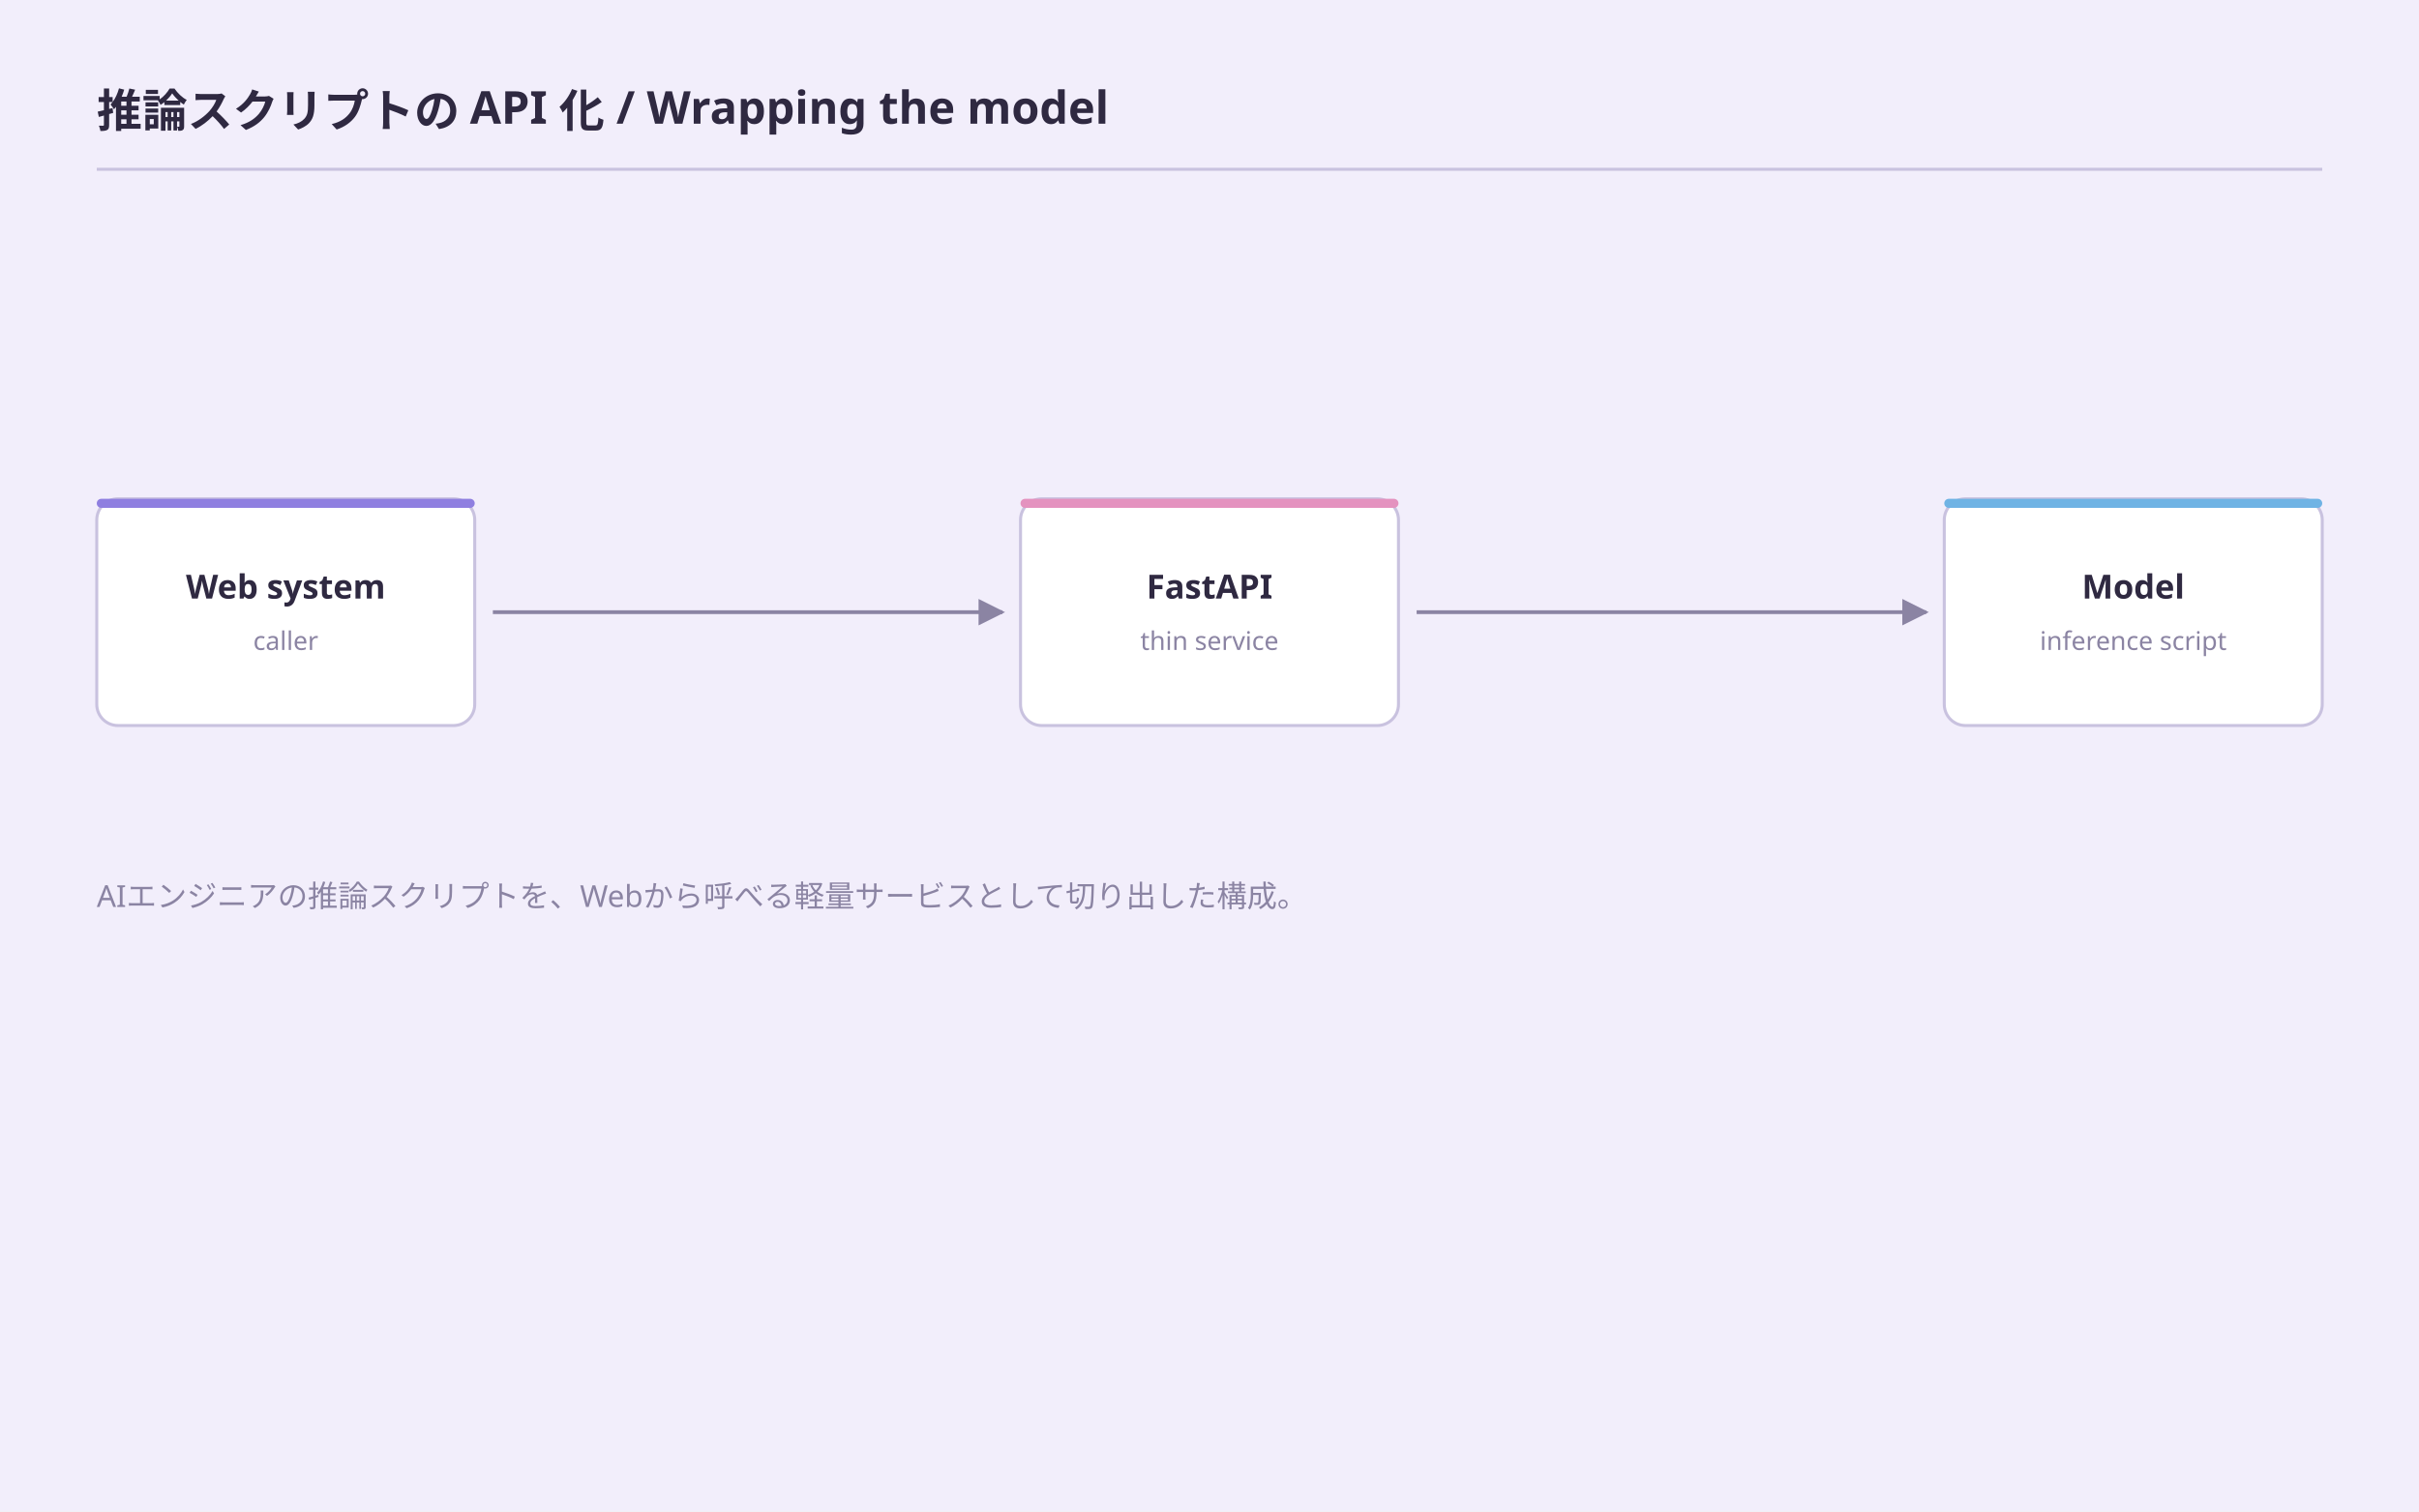
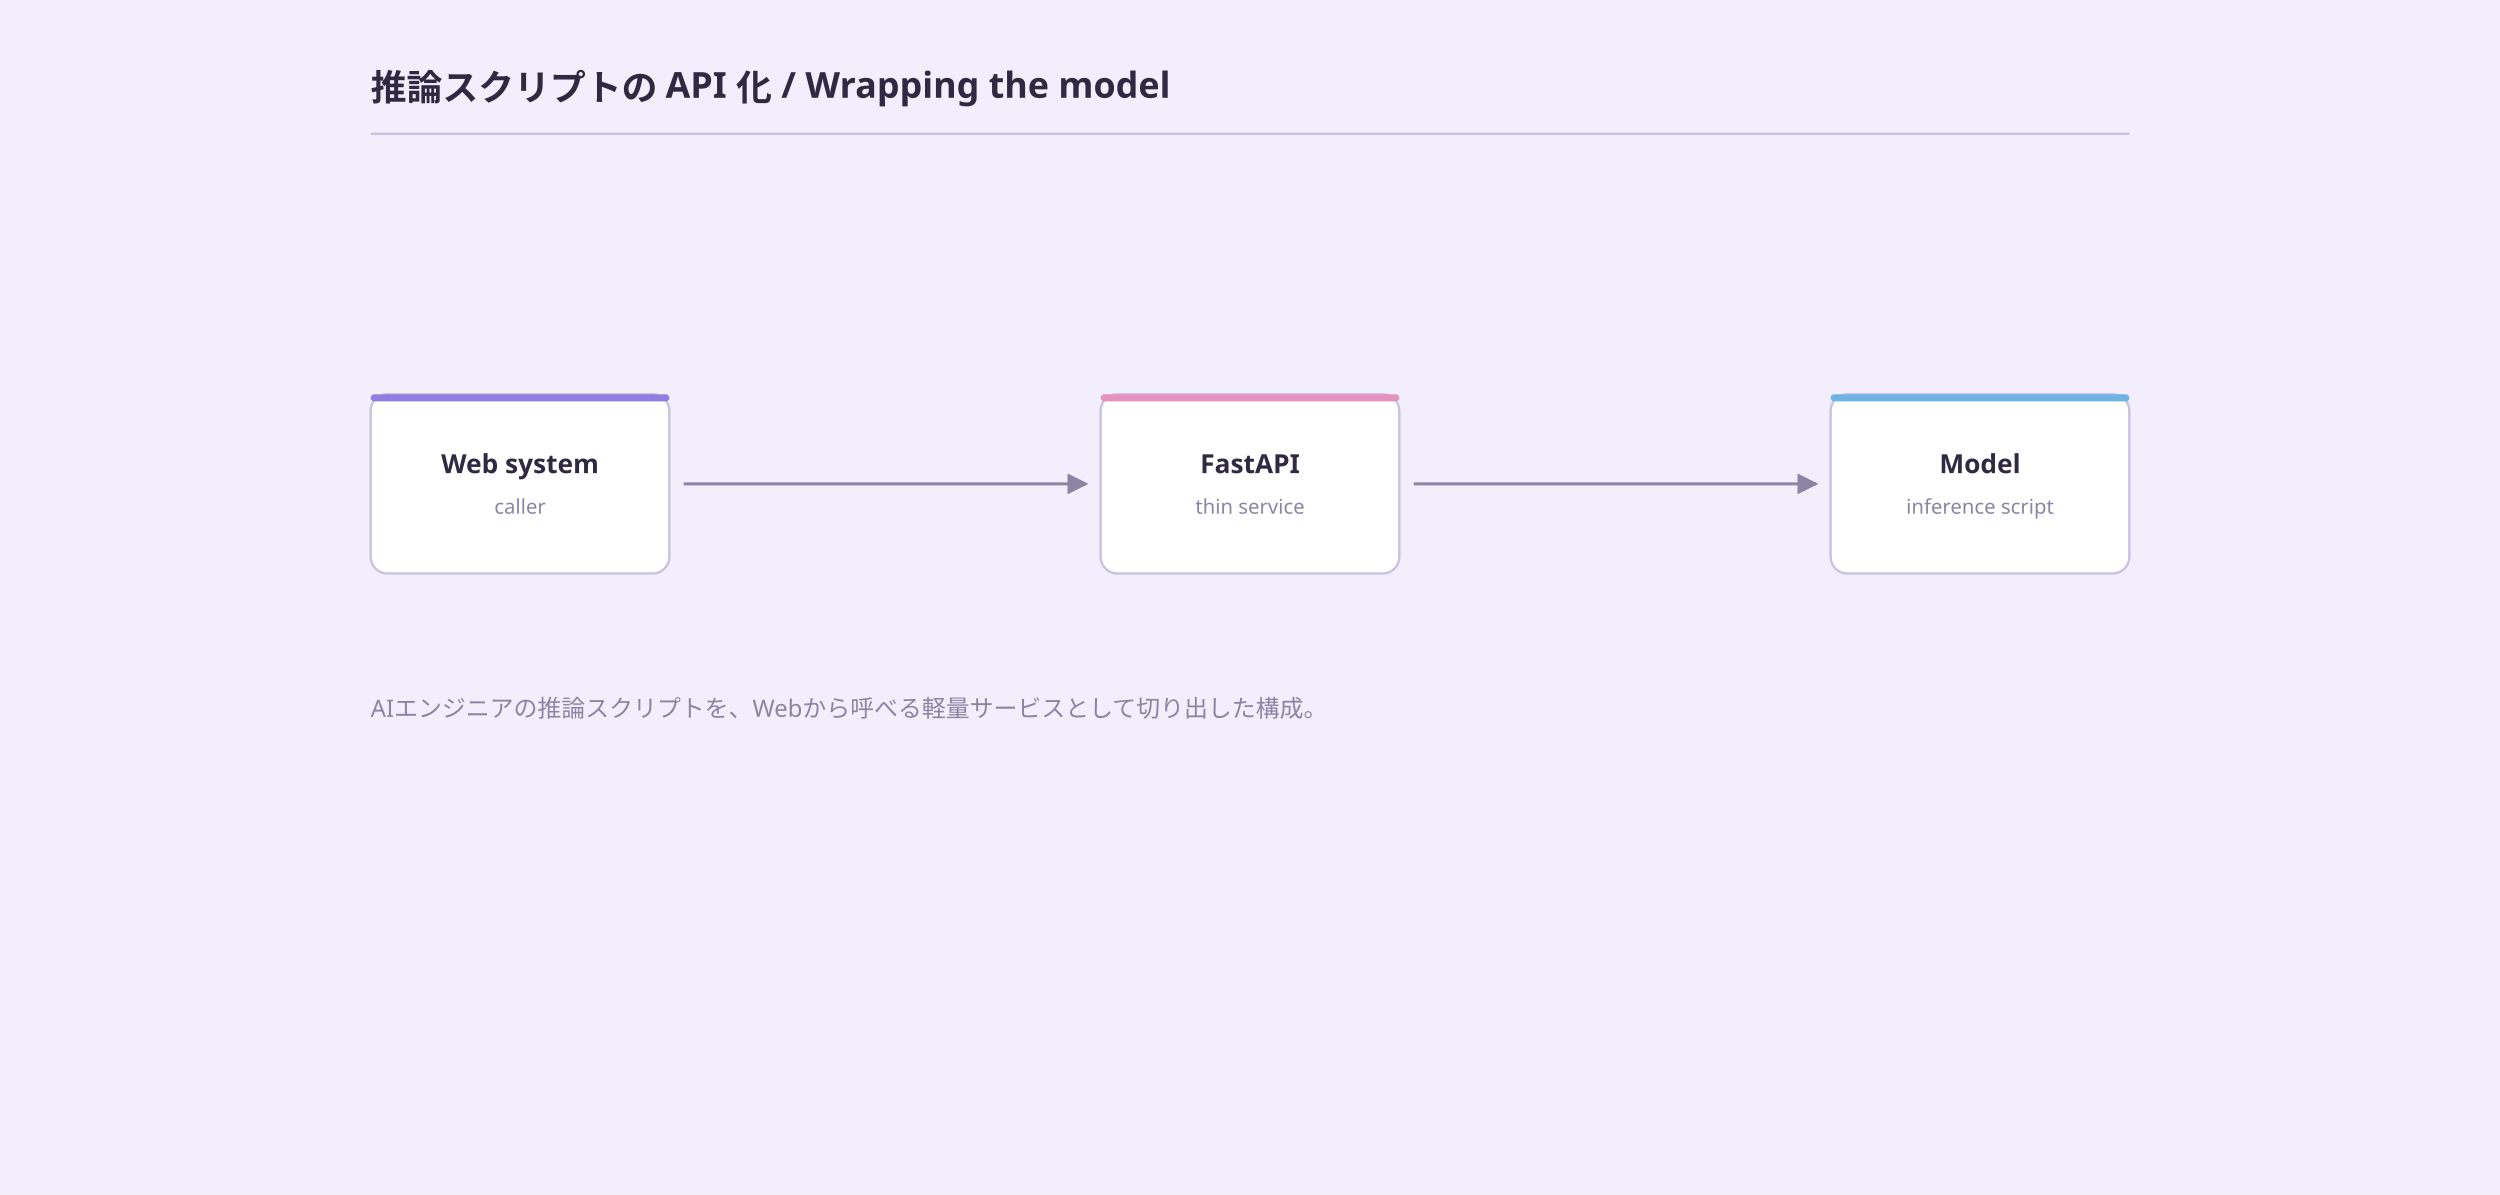
- <svg xmlns="http://www.w3.org/2000/svg" viewBox="0 0 1600 1000" width="1600" height="1000" role="img" aria-label="推論スクリプトの API 化 / Wrapping the model">
+ <svg xmlns="http://www.w3.org/2000/svg" viewBox="0 0 1900 908" width="1900" height="908" role="img" aria-label="推論スクリプトの API 化 / Wrapping the model">
  <defs>
    <marker id="tip" viewBox="0 0 10 10" refX="9" refY="5" markerWidth="7" markerHeight="7" orient="auto">
      <path d="M0 0 L10 5 L0 10 z" fill="#8b84a3" />
    </marker>
  </defs>
-   <rect width="1600" height="1000" fill="#f2eefb" />
-   <text x="64" y="84" fill="#2f2941" font-family="'Segoe UI',system-ui,sans-serif" font-size="30" font-weight="600" text-anchor="start" letter-spacing="0">推論スクリプトの API 化 / Wrapping the model</text>
-   <line x1="64" y1="112" x2="1536" y2="112" stroke="#c9c2df" stroke-width="2" />
-   <rect x="64" y="330" width="250" height="150" rx="14" fill="#ffffff" stroke="#c9c2df" stroke-width="2" />
-   <rect x="64" y="330" width="250" height="6" rx="3" fill="#8f7fe0" />
-   <text x="189" y="396" fill="#2f2941" font-family="'Segoe UI',system-ui,sans-serif" font-size="22" font-weight="600" text-anchor="middle" letter-spacing="0">Web system</text>
-   <text x="189" y="430" fill="#8b84a3" font-family="'Segoe UI',system-ui,sans-serif" font-size="17" font-weight="400" text-anchor="middle" letter-spacing="0">caller</text>
-   <line x1="326" y1="405" x2="663" y2="405" stroke="#8b84a3" stroke-width="2.5" marker-end="url(#tip)" />
-   <rect x="675" y="330" width="250" height="150" rx="14" fill="#ffffff" stroke="#c9c2df" stroke-width="2" />
-   <rect x="675" y="330" width="250" height="6" rx="3" fill="#e492bf" />
-   <text x="800" y="396" fill="#2f2941" font-family="'Segoe UI',system-ui,sans-serif" font-size="22" font-weight="600" text-anchor="middle" letter-spacing="0">FastAPI</text>
-   <text x="800" y="430" fill="#8b84a3" font-family="'Segoe UI',system-ui,sans-serif" font-size="17" font-weight="400" text-anchor="middle" letter-spacing="0">thin service</text>
-   <line x1="937" y1="405" x2="1274" y2="405" stroke="#8b84a3" stroke-width="2.5" marker-end="url(#tip)" />
-   <rect x="1286" y="330" width="250" height="150" rx="14" fill="#ffffff" stroke="#c9c2df" stroke-width="2" />
-   <rect x="1286" y="330" width="250" height="6" rx="3" fill="#6fb3e4" />
-   <text x="1411" y="396" fill="#2f2941" font-family="'Segoe UI',system-ui,sans-serif" font-size="22" font-weight="600" text-anchor="middle" letter-spacing="0">Model</text>
-   <text x="1411" y="430" fill="#8b84a3" font-family="'Segoe UI',system-ui,sans-serif" font-size="17" font-weight="400" text-anchor="middle" letter-spacing="0">inference script</text>
-   <text x="64" y="600" fill="#8b84a3" font-family="'Segoe UI',system-ui,sans-serif" font-size="20" font-weight="400" text-anchor="start" letter-spacing="0">AIエンジニアの推論スクリプトを、Webから呼べる軽量サービスとして切り出した構成。</text>
+   <rect width="1900" height="908" fill="#f2eefb" />
+   <g transform="translate(223.60 0) scale(0.908)">
+     <text x="64" y="84" fill="#2f2941" font-family="'Segoe UI',system-ui,sans-serif" font-size="30" font-weight="600" text-anchor="start" letter-spacing="0">推論スクリプトの API 化 / Wrapping the model</text>
+     <line x1="64" y1="112" x2="1536" y2="112" stroke="#c9c2df" stroke-width="2" />
+     <rect x="64" y="330" width="250" height="150" rx="14" fill="#ffffff" stroke="#c9c2df" stroke-width="2" />
+     <rect x="64" y="330" width="250" height="6" rx="3" fill="#8f7fe0" />
+     <text x="189" y="396" fill="#2f2941" font-family="'Segoe UI',system-ui,sans-serif" font-size="22" font-weight="600" text-anchor="middle" letter-spacing="0">Web system</text>
+     <text x="189" y="430" fill="#8b84a3" font-family="'Segoe UI',system-ui,sans-serif" font-size="17" font-weight="400" text-anchor="middle" letter-spacing="0">caller</text>
+     <line x1="326" y1="405" x2="663" y2="405" stroke="#8b84a3" stroke-width="2.5" marker-end="url(#tip)" />
+     <rect x="675" y="330" width="250" height="150" rx="14" fill="#ffffff" stroke="#c9c2df" stroke-width="2" />
+     <rect x="675" y="330" width="250" height="6" rx="3" fill="#e492bf" />
+     <text x="800" y="396" fill="#2f2941" font-family="'Segoe UI',system-ui,sans-serif" font-size="22" font-weight="600" text-anchor="middle" letter-spacing="0">FastAPI</text>
+     <text x="800" y="430" fill="#8b84a3" font-family="'Segoe UI',system-ui,sans-serif" font-size="17" font-weight="400" text-anchor="middle" letter-spacing="0">thin service</text>
+     <line x1="937" y1="405" x2="1274" y2="405" stroke="#8b84a3" stroke-width="2.5" marker-end="url(#tip)" />
+     <rect x="1286" y="330" width="250" height="150" rx="14" fill="#ffffff" stroke="#c9c2df" stroke-width="2" />
+     <rect x="1286" y="330" width="250" height="6" rx="3" fill="#6fb3e4" />
+     <text x="1411" y="396" fill="#2f2941" font-family="'Segoe UI',system-ui,sans-serif" font-size="22" font-weight="600" text-anchor="middle" letter-spacing="0">Model</text>
+     <text x="1411" y="430" fill="#8b84a3" font-family="'Segoe UI',system-ui,sans-serif" font-size="17" font-weight="400" text-anchor="middle" letter-spacing="0">inference script</text>
+     <text x="64" y="600" fill="#8b84a3" font-family="'Segoe UI',system-ui,sans-serif" font-size="20" font-weight="400" text-anchor="start" letter-spacing="0">AIエンジニアの推論スクリプトを、Webから呼べる軽量サービスとして切り出した構成。</text>
+   </g>
</svg>
